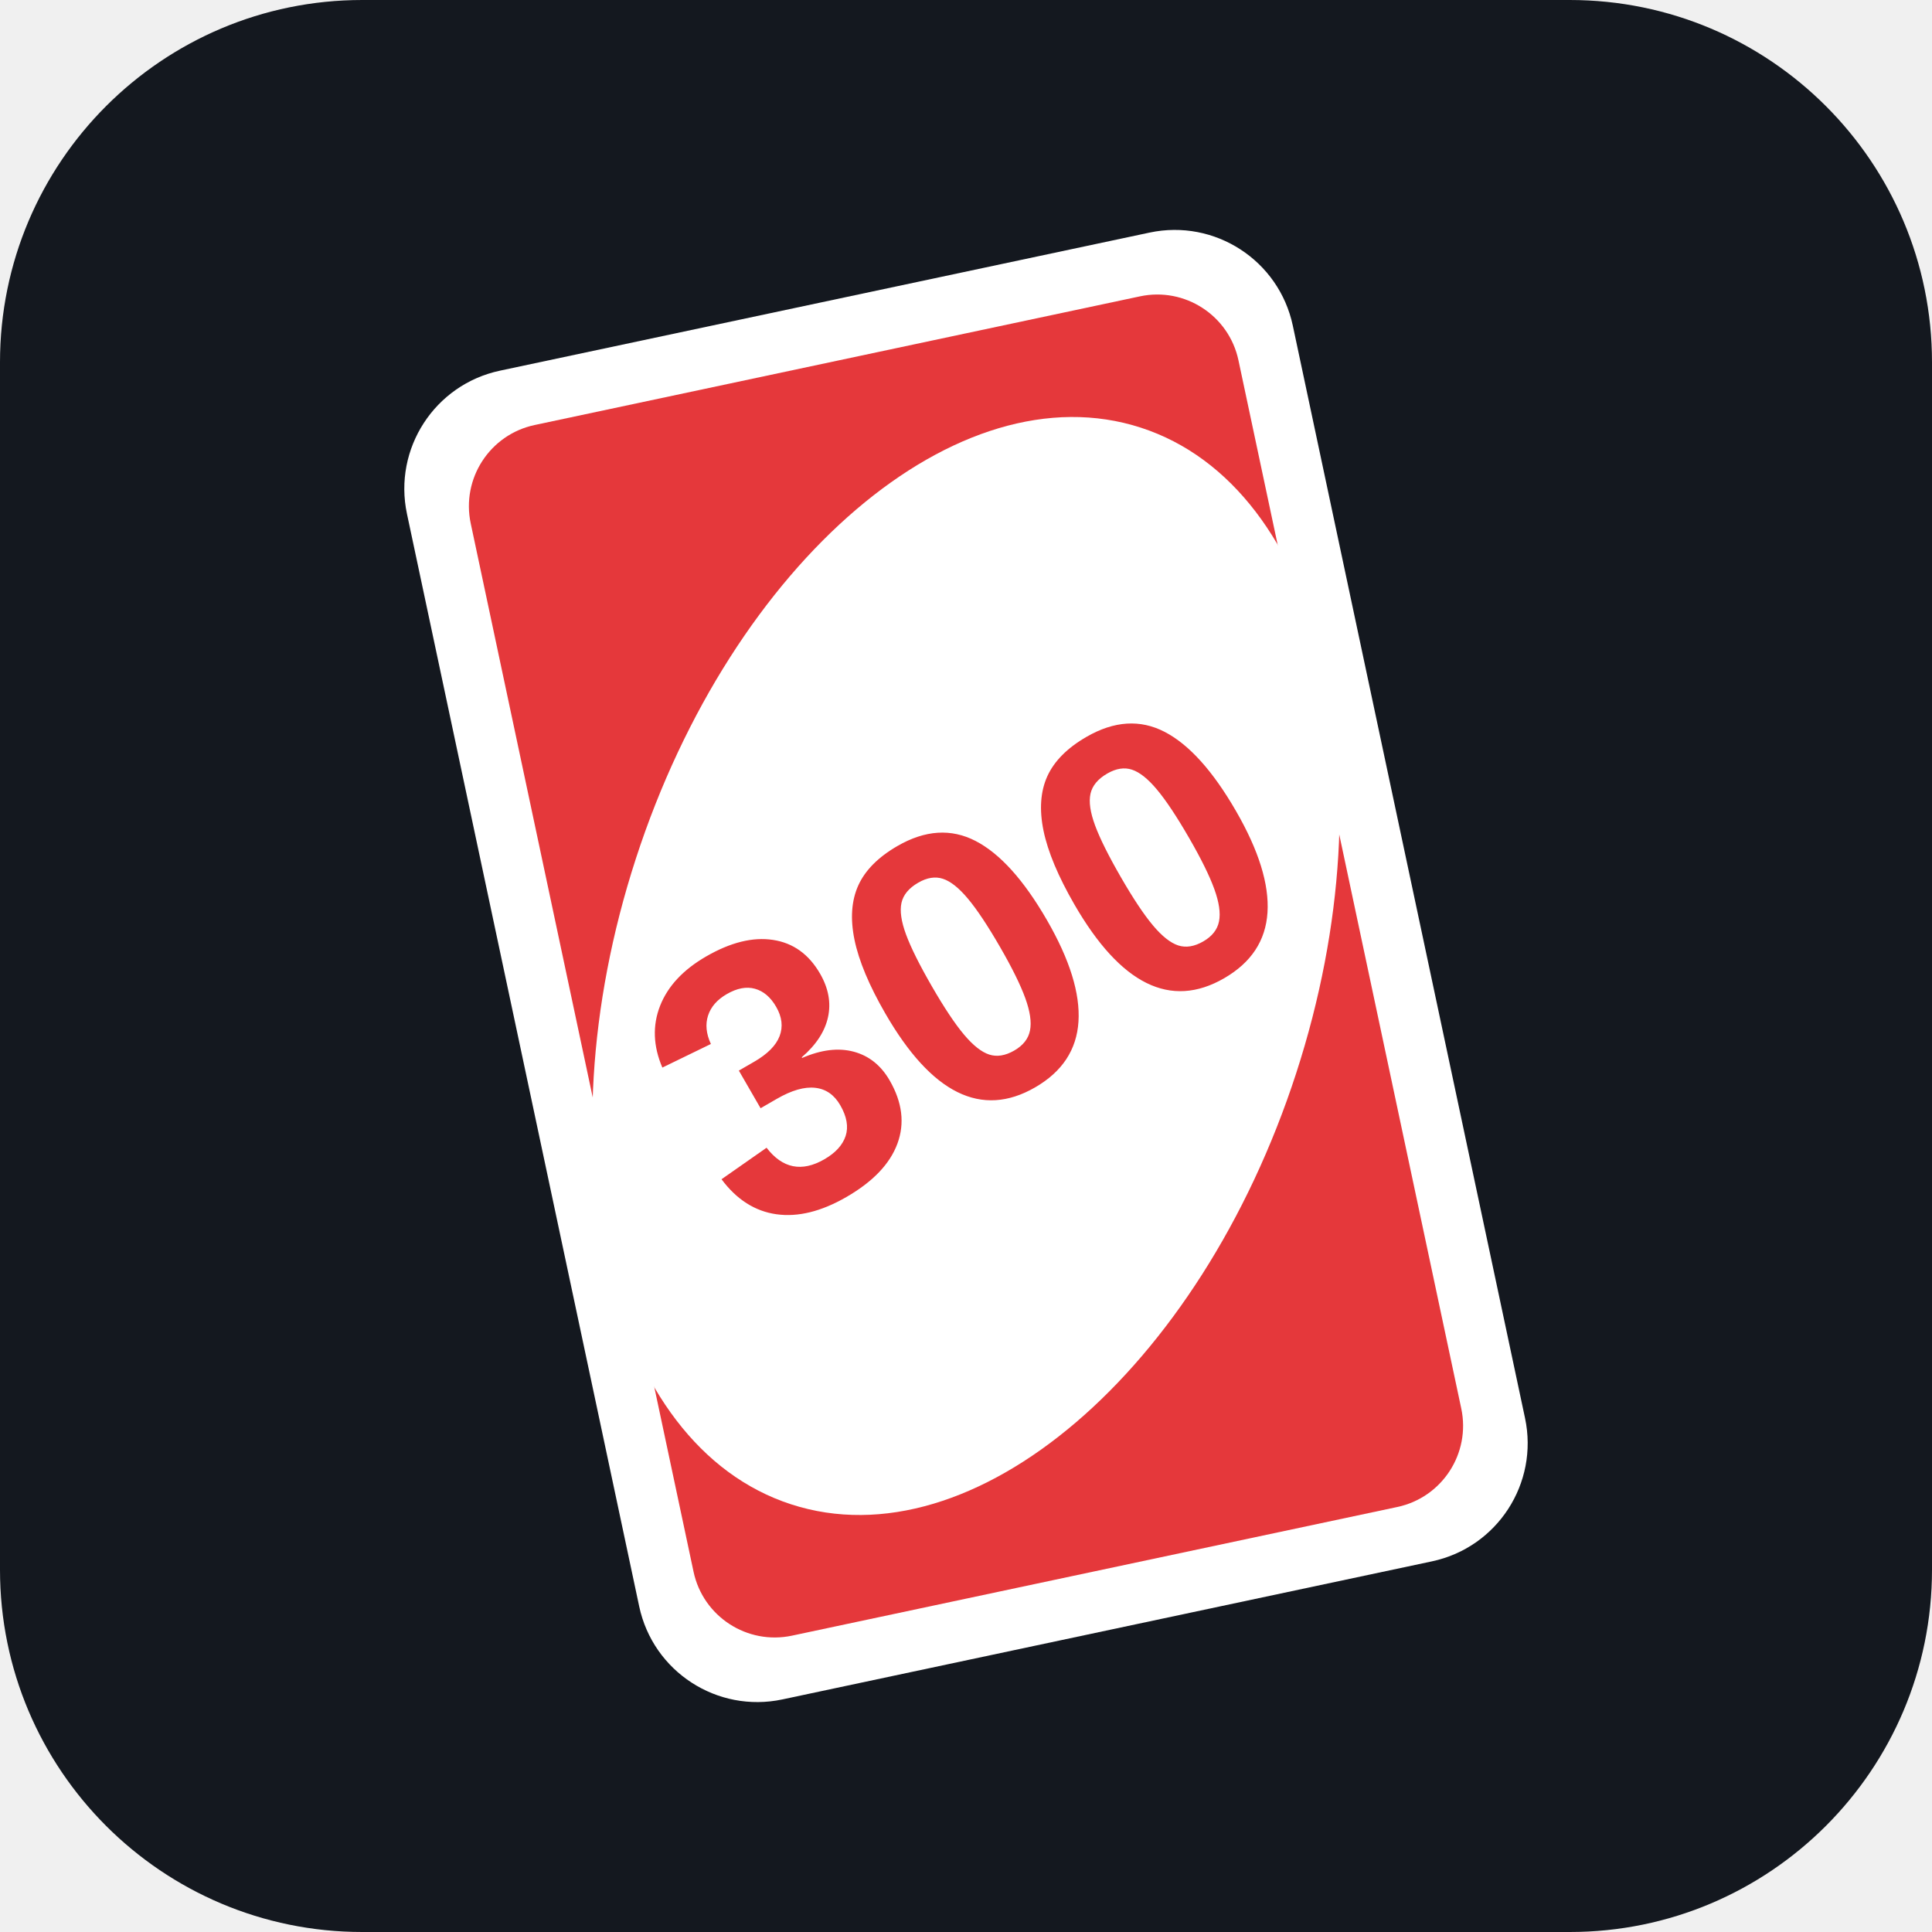
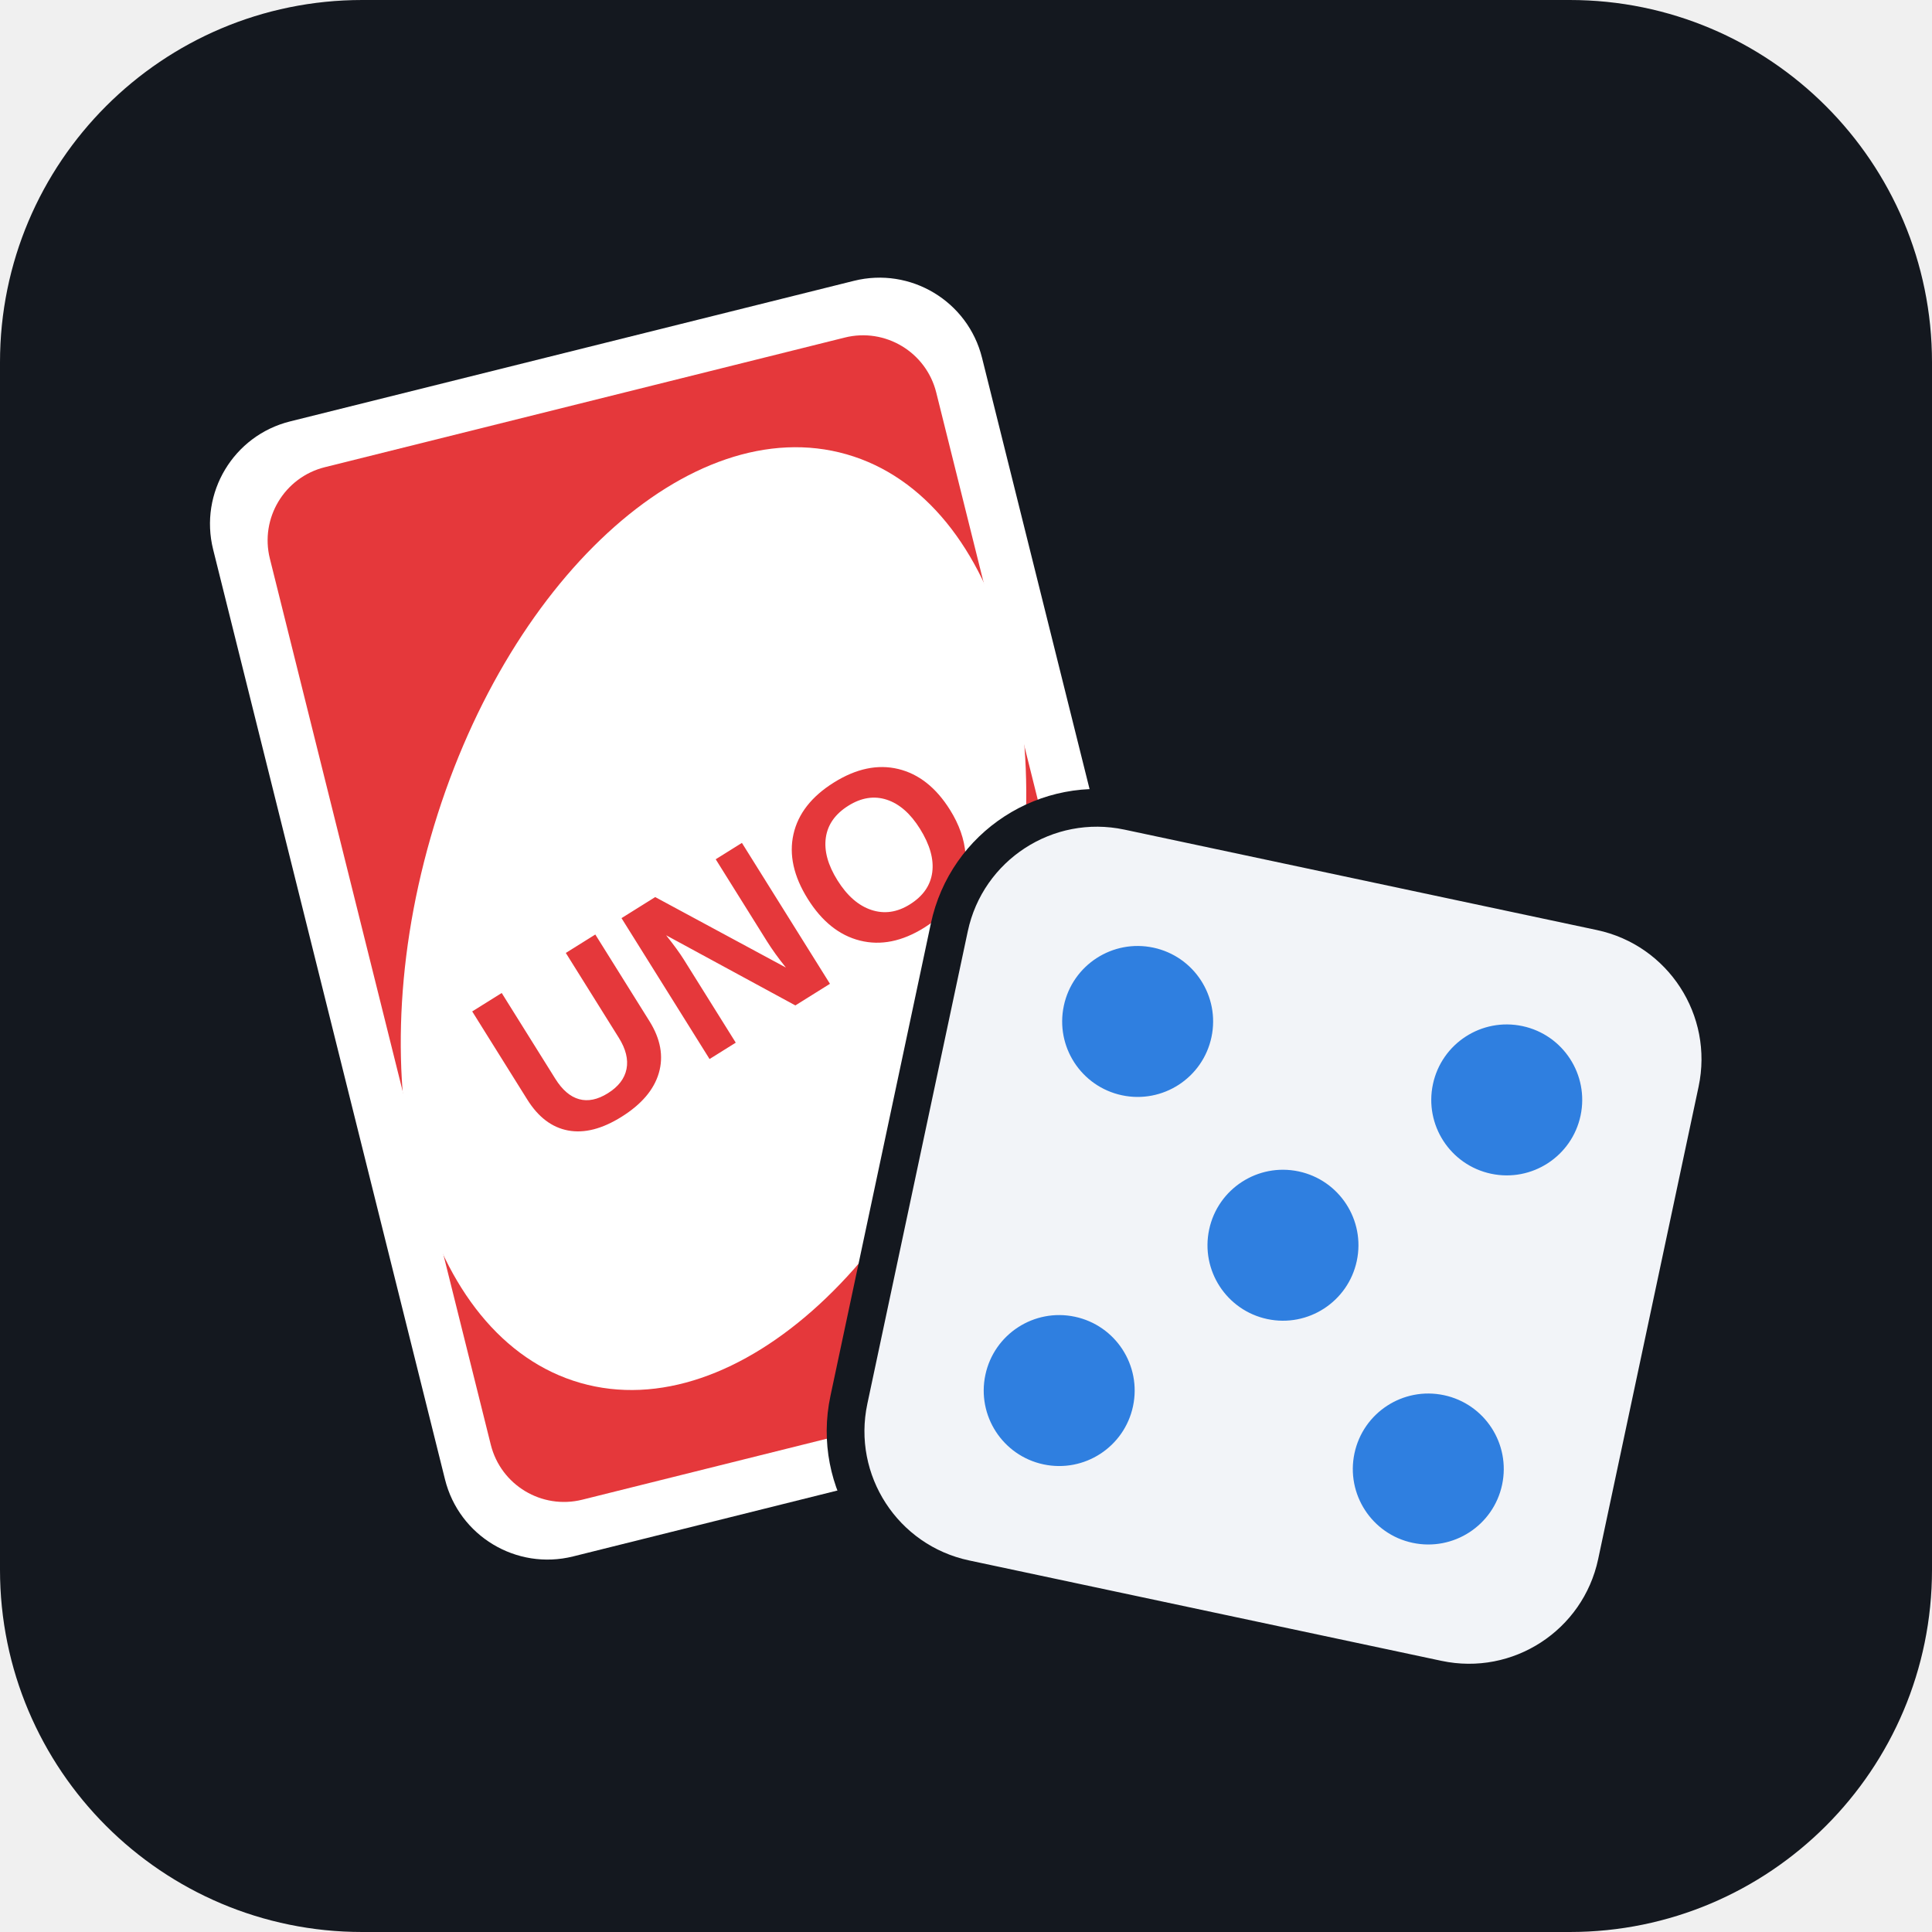
<svg xmlns="http://www.w3.org/2000/svg" viewBox="0 0 512 512">
  <rect width="512" height="512" rx="96" fill="#14181f" />
-   <g transform="rotate(-12 256 256)">
-     <rect x="136" y="76" width="240" height="360" rx="32" fill="#fff" />
-     <rect x="152" y="92" width="208" height="328" rx="22" fill="#e5383b" />
-     <ellipse cx="256" cy="256" rx="92" ry="150" transform="rotate(30 256 256)" fill="#fff" />
-     <text x="256" y="292" text-anchor="middle" font-family="Arial Black, Arial, sans-serif" font-weight="900" font-size="104" fill="#e5383b" transform="rotate(-18 256 256)">300</text>
+   <g transform="rotate(-14 200 250)">
+     <rect x="86" y="86" width="210" height="310" rx="28" fill="#fff" />
+     <rect x="100" y="100" width="182" height="282" rx="20" fill="#e5383b" />
+     <ellipse cx="191" cy="241" rx="78" ry="128" transform="rotate(30 191 241)" fill="#fff" />
+     <text x="191" y="272" text-anchor="middle" font-family="Arial Black, Arial, sans-serif" font-weight="900" font-size="64" fill="#e5383b" transform="rotate(-18 191 241)">UNO</text>
+   </g>
+   <g transform="rotate(12 340 330)">
+     <rect x="236" y="226" width="208" height="208" rx="40" fill="#f2f4f8" stroke="#14181f" stroke-width="10" />
+     <g fill="#2f7fe0">
+       <circle cx="290" cy="280" r="20" />
+       <circle cx="390" cy="280" r="20" />
+       <circle cx="340" cy="330" r="20" />
+       <circle cx="290" cy="380" r="20" />
+       <circle cx="390" cy="380" r="20" />
+     </g>
  </g>
</svg>
